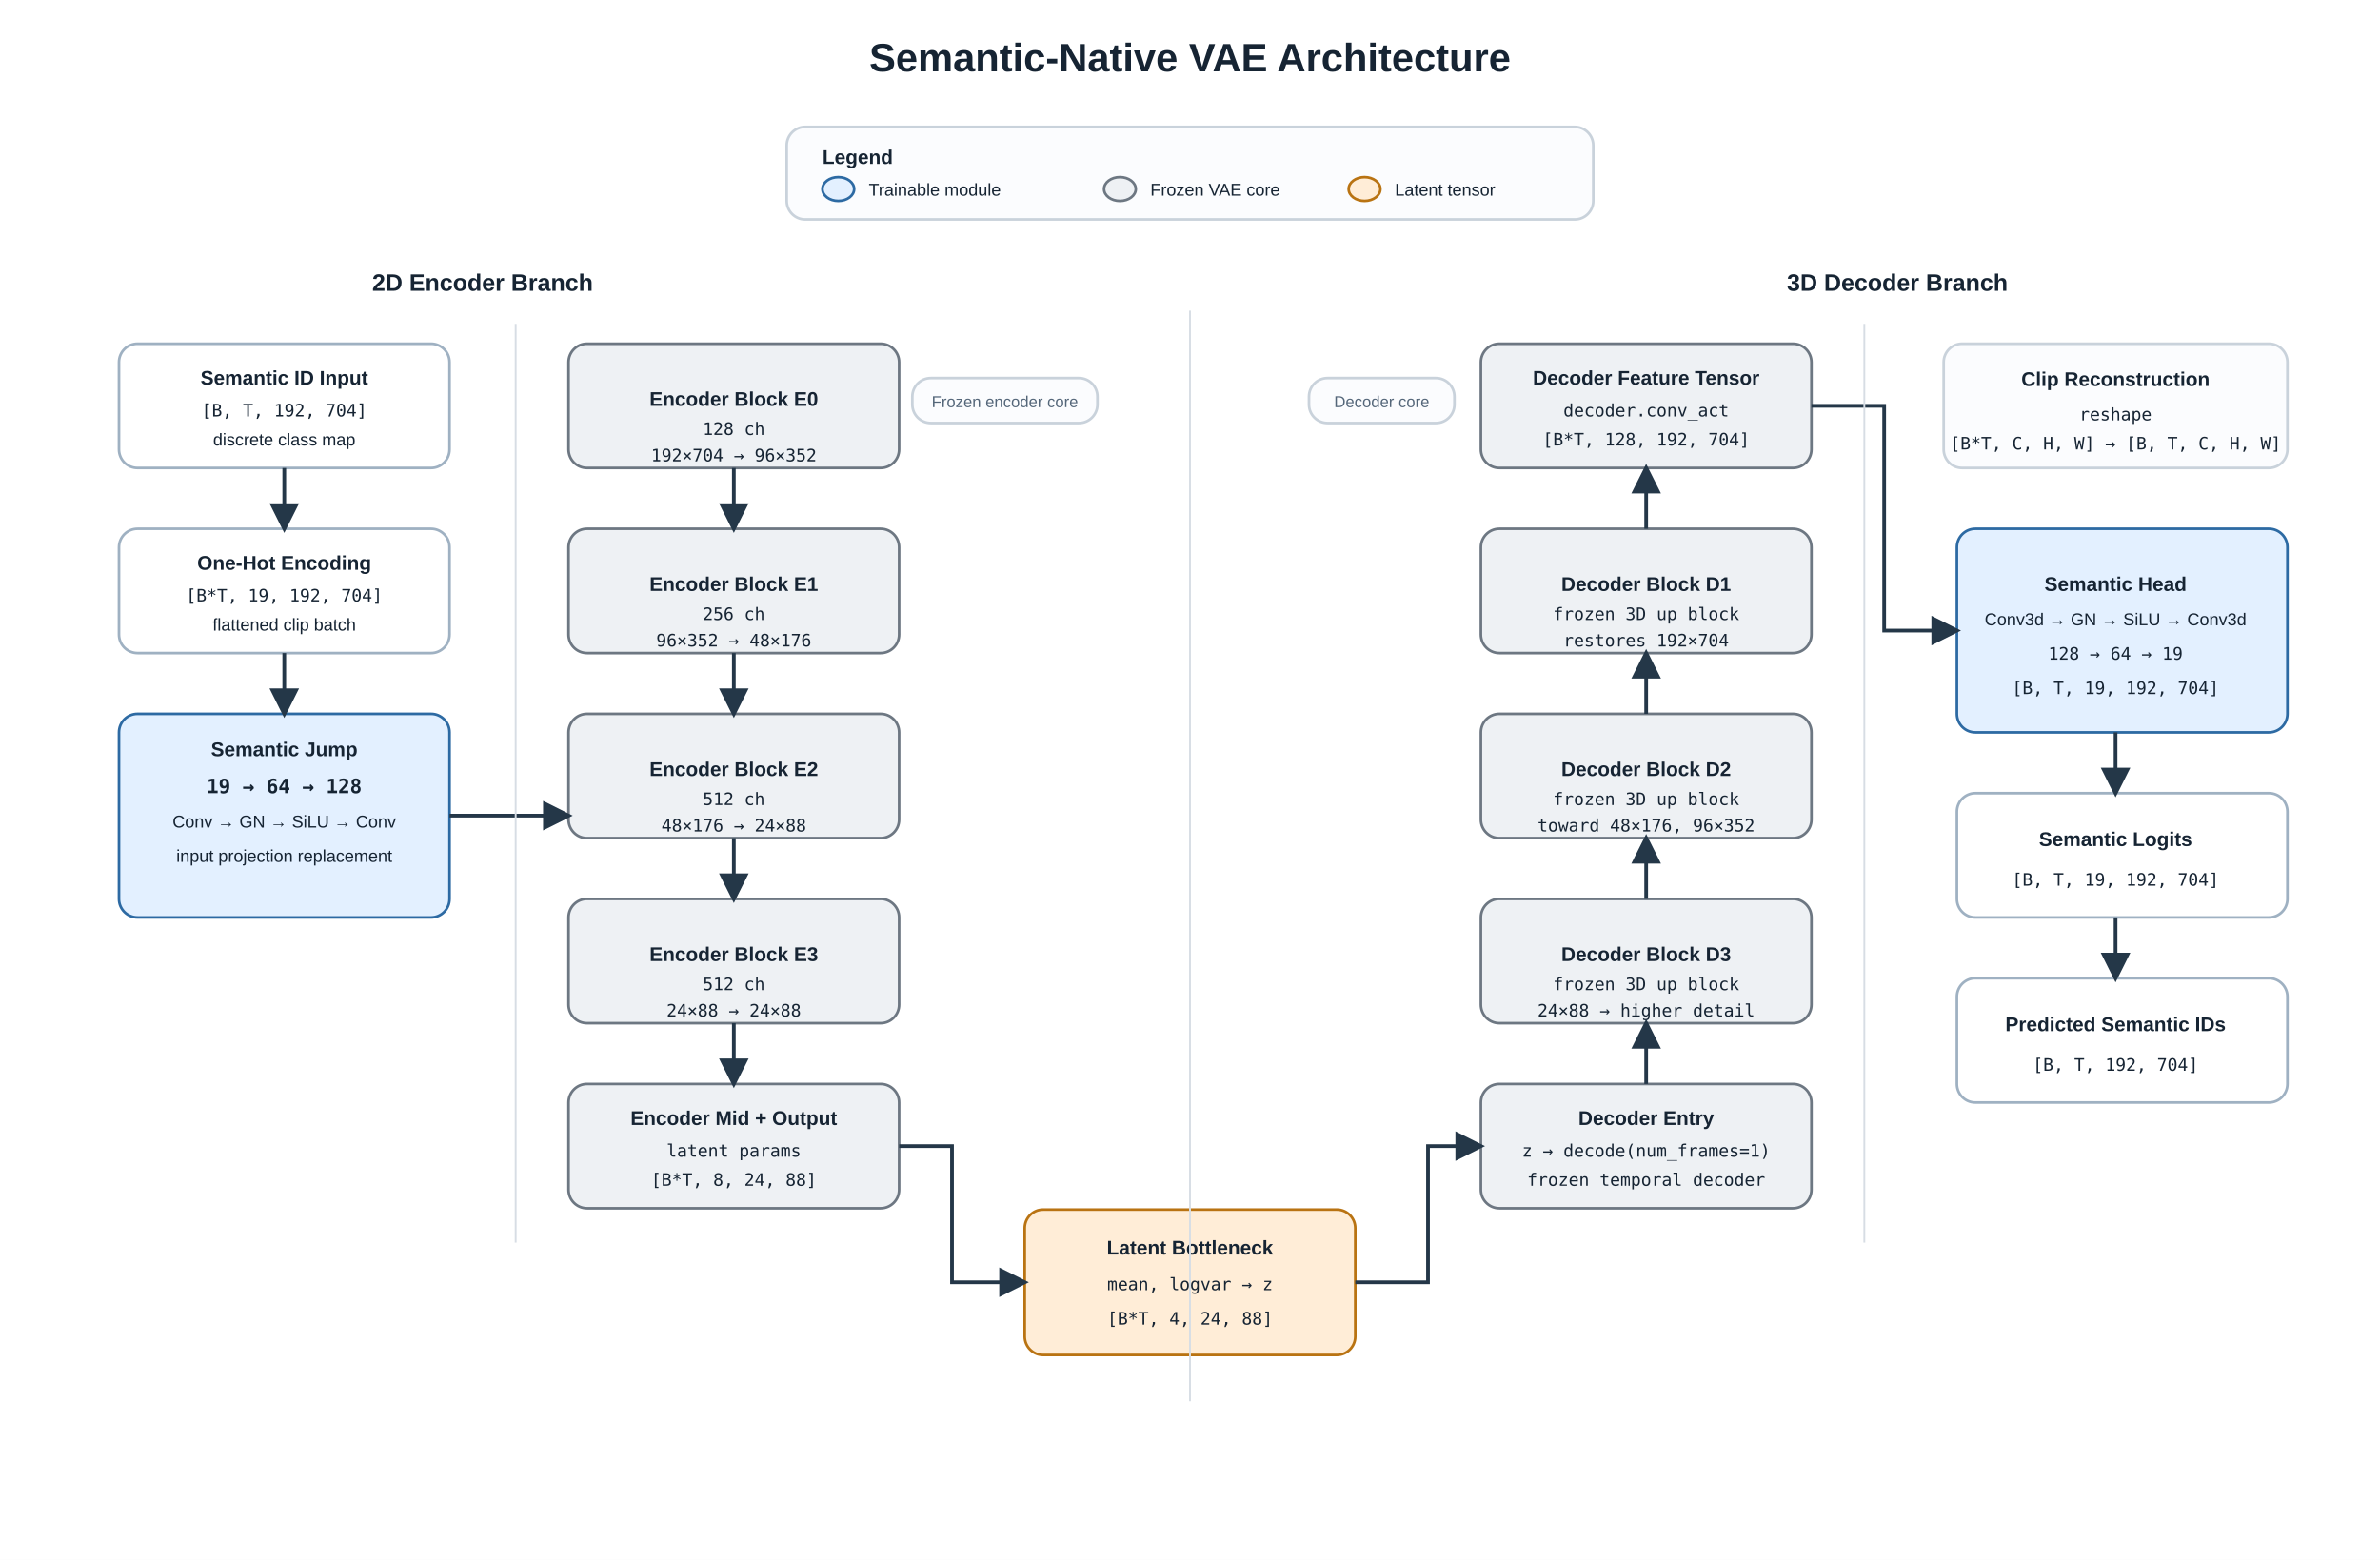
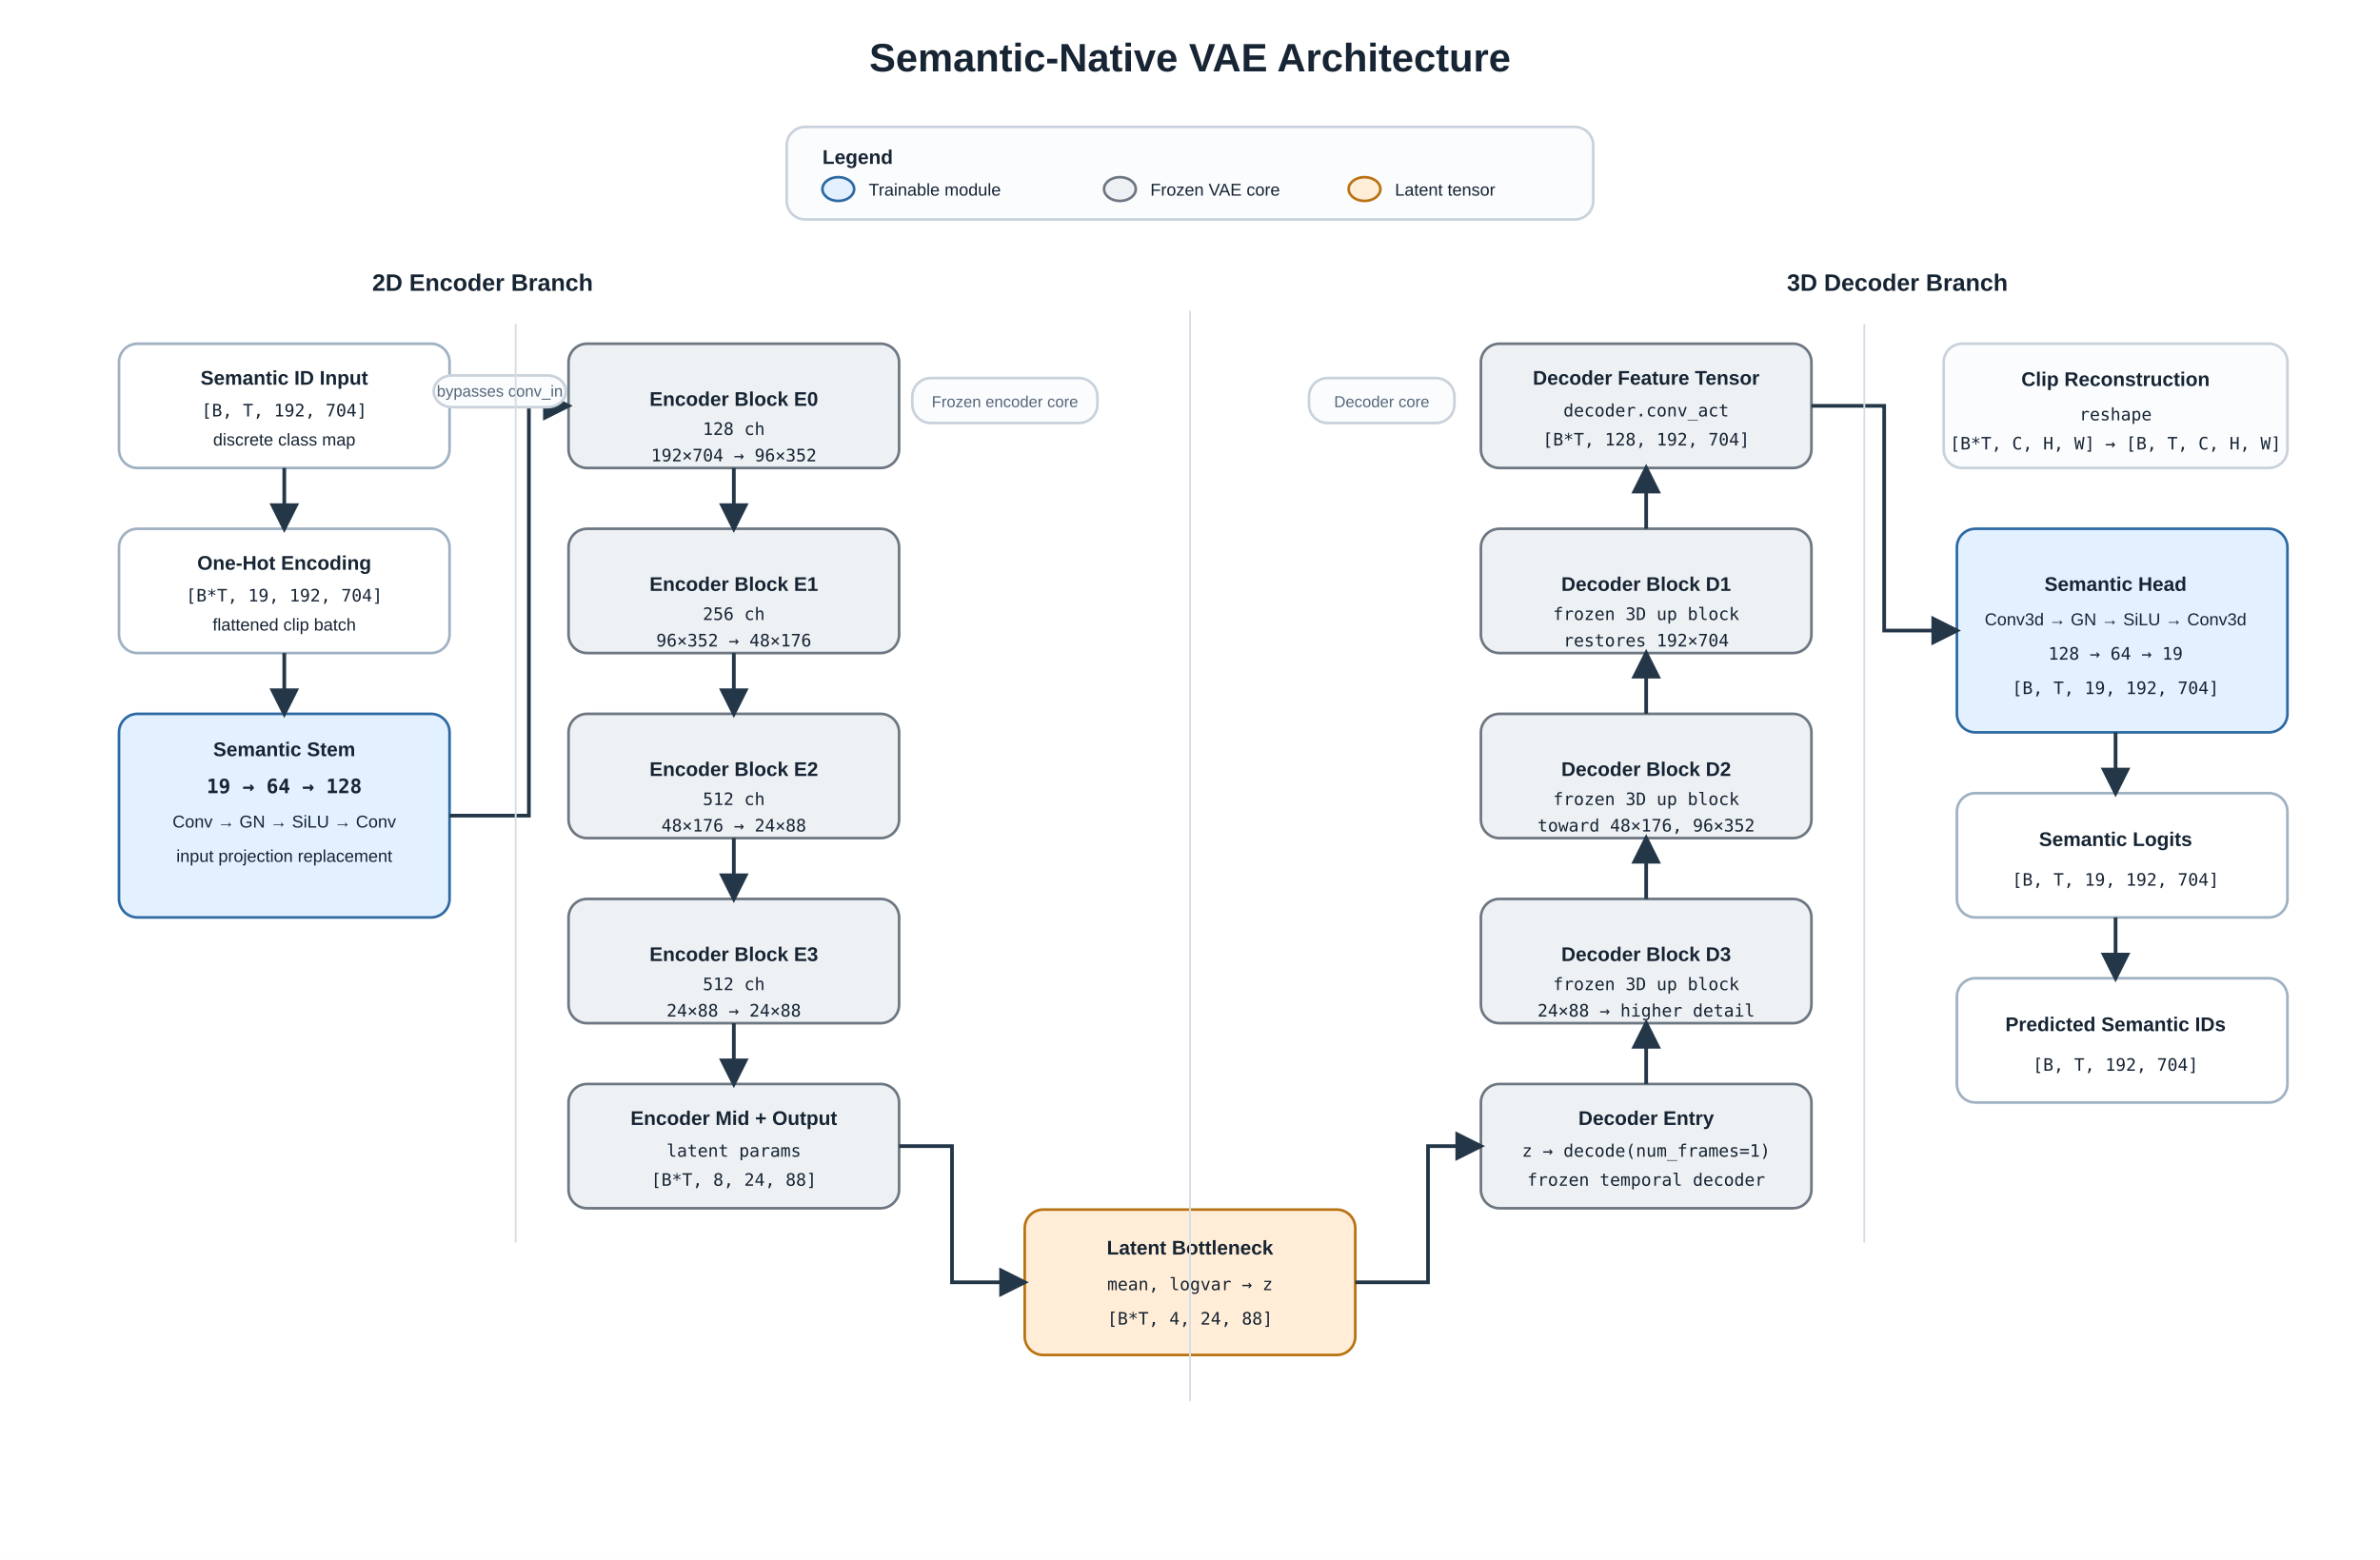
<svg xmlns="http://www.w3.org/2000/svg" width="1800" height="1180" viewBox="0 0 1800 1180" role="img" aria-labelledby="title desc">
  <defs>
    <style>
      text { font-family: Arial, Helvetica, sans-serif; fill: #162433; }
      .title { font-size: 30px; font-weight: 700; }
      .section { font-size: 18px; font-weight: 700; }
      .label { font-size: 15px; font-weight: 700; }
      .body { font-size: 13px; font-weight: 400; }
      .small { font-size: 12px; fill: #546679; font-weight: 400; }
      .box { fill: #ffffff; stroke-width: 2; rx: 14; ry: 14; }
      .trainable { fill: #e3f0ff; stroke: #2d6aa3; }
      .frozen { fill: #eef1f4; stroke: #6d7782; }
      .latent { fill: #ffedd7; stroke: #b97312; }
      .op { fill: #ffffff; stroke: #9fb1c2; }
      .legend { fill: #fbfcfe; stroke: #c9d2db; }
      .arrow { stroke: #243748; stroke-width: 2.8; fill: none; marker-end: url(#arrow); }
      .guide { stroke: #d7dde4; stroke-width: 1.4; }
    </style>
    <marker id="arrow" viewBox="0 0 10 10" refX="8.6" refY="5" markerWidth="8" markerHeight="8" orient="auto">
      <path d="M 0 0 L 10 5 L 0 10 z" fill="#243748" />
    </marker>
  </defs>
  <rect x="0" y="0" width="1800" height="1180" fill="#ffffff" />
  <text x="900" y="54" text-anchor="middle" class="title">Semantic-Native VAE Architecture</text>
  <rect x="595" y="96" width="610" height="70" class="box legend" />
  <text x="622" y="124" class="label">Legend</text>
  <rect x="622" y="134" width="24" height="18" class="box trainable" />
  <text x="657" y="148" class="body">Trainable module</text>
  <rect x="835" y="134" width="24" height="18" class="box frozen" />
  <text x="870" y="148" class="body">Frozen VAE core</text>
  <rect x="1020" y="134" width="24" height="18" class="box latent" />
  <text x="1055" y="148" class="body">Latent tensor</text>
  <text x="365" y="220" text-anchor="middle" class="section">2D Encoder Branch</text>
  <text x="1435" y="220" text-anchor="middle" class="section">3D Decoder Branch</text>
  <rect x="90" y="260" width="250" height="94" class="box op" />
  <text x="215" y="291" text-anchor="middle" class="label">Semantic ID Input</text>
  <text x="215" y="315" text-anchor="middle" class="body">
    <tspan font-family="monospace">[B, T, 192, 704]</tspan>
  </text>
  <text x="215" y="337" text-anchor="middle" class="body">discrete class map</text>
  <rect x="90" y="400" width="250" height="94" class="box op" />
  <text x="215" y="431" text-anchor="middle" class="label">One-Hot Encoding</text>
  <text x="215" y="455" text-anchor="middle" class="body">
    <tspan font-family="monospace">[B*T, 19, 192, 704]</tspan>
  </text>
  <text x="215" y="477" text-anchor="middle" class="body">flattened clip batch</text>
  <rect x="90" y="540" width="250" height="154" class="box trainable" />
-   <text x="215" y="572" text-anchor="middle" class="label">Semantic Jump</text>
+   <text x="215" y="572" text-anchor="middle" class="label">Semantic Stem</text>
  <text x="215" y="600" text-anchor="middle" class="label">
    <tspan font-family="monospace">19 → 64 → 128</tspan>
  </text>
  <text x="215" y="626" text-anchor="middle" class="body">Conv → GN → SiLU → Conv</text>
  <text x="215" y="652" text-anchor="middle" class="body">input projection replacement</text>
  <rect x="430" y="260" width="250" height="94" class="box frozen" />
  <text x="555" y="307" text-anchor="middle" class="label">Encoder Block E0</text>
  <text x="555" y="329" text-anchor="middle" class="body">
    <tspan font-family="monospace">128 ch</tspan>
  </text>
  <text x="555" y="349" text-anchor="middle" class="body">
    <tspan font-family="monospace">192×704 → 96×352</tspan>
  </text>
  <rect x="430" y="400" width="250" height="94" class="box frozen" />
  <text x="555" y="447" text-anchor="middle" class="label">Encoder Block E1</text>
  <text x="555" y="469" text-anchor="middle" class="body">
    <tspan font-family="monospace">256 ch</tspan>
  </text>
  <text x="555" y="489" text-anchor="middle" class="body">
    <tspan font-family="monospace">96×352 → 48×176</tspan>
  </text>
  <rect x="430" y="540" width="250" height="94" class="box frozen" />
  <text x="555" y="587" text-anchor="middle" class="label">Encoder Block E2</text>
  <text x="555" y="609" text-anchor="middle" class="body">
    <tspan font-family="monospace">512 ch</tspan>
  </text>
  <text x="555" y="629" text-anchor="middle" class="body">
    <tspan font-family="monospace">48×176 → 24×88</tspan>
  </text>
  <rect x="430" y="680" width="250" height="94" class="box frozen" />
  <text x="555" y="727" text-anchor="middle" class="label">Encoder Block E3</text>
  <text x="555" y="749" text-anchor="middle" class="body">
    <tspan font-family="monospace">512 ch</tspan>
  </text>
  <text x="555" y="769" text-anchor="middle" class="body">
    <tspan font-family="monospace">24×88 → 24×88</tspan>
  </text>
  <rect x="430" y="820" width="250" height="94" class="box frozen" />
  <text x="555" y="851" text-anchor="middle" class="label">Encoder Mid + Output</text>
  <text x="555" y="875" text-anchor="middle" class="body">
    <tspan font-family="monospace">latent params</tspan>
  </text>
  <text x="555" y="897" text-anchor="middle" class="body">
    <tspan font-family="monospace">[B*T, 8, 24, 88]</tspan>
  </text>
  <rect x="775" y="915" width="250" height="110" class="box latent" />
  <text x="900" y="949" text-anchor="middle" class="label">Latent Bottleneck</text>
  <text x="900" y="976" text-anchor="middle" class="body">
    <tspan font-family="monospace">mean, logvar → z</tspan>
  </text>
  <text x="900" y="1002" text-anchor="middle" class="body">
    <tspan font-family="monospace">[B*T, 4, 24, 88]</tspan>
  </text>
  <rect x="1120" y="820" width="250" height="94" class="box frozen" />
  <text x="1245" y="851" text-anchor="middle" class="label">Decoder Entry</text>
  <text x="1245" y="875" text-anchor="middle" class="body">
    <tspan font-family="monospace">z → decode(num_frames=1)</tspan>
  </text>
  <text x="1245" y="897" text-anchor="middle" class="body">
    <tspan font-family="monospace">frozen temporal decoder</tspan>
  </text>
  <rect x="1120" y="680" width="250" height="94" class="box frozen" />
  <text x="1245" y="727" text-anchor="middle" class="label">Decoder Block D3</text>
  <text x="1245" y="749" text-anchor="middle" class="body">
    <tspan font-family="monospace">frozen 3D up block</tspan>
  </text>
  <text x="1245" y="769" text-anchor="middle" class="body">
    <tspan font-family="monospace">24×88 → higher detail</tspan>
  </text>
  <rect x="1120" y="540" width="250" height="94" class="box frozen" />
  <text x="1245" y="587" text-anchor="middle" class="label">Decoder Block D2</text>
  <text x="1245" y="609" text-anchor="middle" class="body">
    <tspan font-family="monospace">frozen 3D up block</tspan>
  </text>
  <text x="1245" y="629" text-anchor="middle" class="body">
    <tspan font-family="monospace">toward 48×176, 96×352</tspan>
  </text>
  <rect x="1120" y="400" width="250" height="94" class="box frozen" />
  <text x="1245" y="447" text-anchor="middle" class="label">Decoder Block D1</text>
  <text x="1245" y="469" text-anchor="middle" class="body">
    <tspan font-family="monospace">frozen 3D up block</tspan>
  </text>
  <text x="1245" y="489" text-anchor="middle" class="body">
    <tspan font-family="monospace">restores 192×704</tspan>
  </text>
  <rect x="1120" y="260" width="250" height="94" class="box frozen" />
  <text x="1245" y="291" text-anchor="middle" class="label">Decoder Feature Tensor</text>
  <text x="1245" y="315" text-anchor="middle" class="body">
    <tspan font-family="monospace">decoder.conv_act</tspan>
  </text>
  <text x="1245" y="337" text-anchor="middle" class="body">
    <tspan font-family="monospace">[B*T, 128, 192, 704]</tspan>
  </text>
  <rect x="1480" y="400" width="250" height="154" class="box trainable" />
  <text x="1600" y="447" text-anchor="middle" class="label">Semantic Head</text>
  <text x="1600" y="473" text-anchor="middle" class="body">Conv3d → GN → SiLU → Conv3d</text>
  <text x="1600" y="499" text-anchor="middle" class="body">
    <tspan font-family="monospace">128 → 64 → 19</tspan>
  </text>
  <text x="1600" y="525" text-anchor="middle" class="body">
    <tspan font-family="monospace">[B, T, 19, 192, 704]</tspan>
  </text>
  <rect x="1480" y="600" width="250" height="94" class="box op" />
  <text x="1600" y="640" text-anchor="middle" class="label">Semantic Logits</text>
  <text x="1600" y="670" text-anchor="middle" class="body">
    <tspan font-family="monospace">[B, T, 19, 192, 704]</tspan>
  </text>
  <rect x="1480" y="740" width="250" height="94" class="box op" />
  <text x="1600" y="780" text-anchor="middle" class="label">Predicted Semantic IDs</text>
  <text x="1600" y="810" text-anchor="middle" class="body">
    <tspan font-family="monospace">[B, T, 192, 704]</tspan>
  </text>
  <path d="M 215 354 L 215 400" class="arrow" />
  <path d="M 215 494 L 215 540" class="arrow" />
-   <path d="M 340 617 L 430 617" class="arrow" />
+   <path d="M 340 617 L 400 617 L 400 307 L 430 307" class="arrow" />
  <path d="M 555 354 L 555 400" class="arrow" />
  <path d="M 555 494 L 555 540" class="arrow" />
  <path d="M 555 634 L 555 680" class="arrow" />
  <path d="M 555 774 L 555 820" class="arrow" />
  <path d="M 680 867 L 720 867 L 720 970 L 775 970" class="arrow" />
  <path d="M 1025 970 L 1080 970 L 1080 867 L 1120 867" class="arrow" />
  <path d="M 1245 820 L 1245 774" class="arrow" />
  <path d="M 1245 680 L 1245 634" class="arrow" />
  <path d="M 1245 540 L 1245 494" class="arrow" />
  <path d="M 1245 400 L 1245 354" class="arrow" />
  <path d="M 1370 307 L 1425 307 L 1425 477 L 1480 477" class="arrow" />
  <path d="M 1600 554 L 1600 600" class="arrow" />
  <path d="M 1600 694 L 1600 740" class="arrow" />
  <rect x="1470" y="260" width="260" height="94" class="box legend" />
  <text x="1600" y="292" text-anchor="middle" class="label">Clip Reconstruction</text>
  <text x="1600" y="318" text-anchor="middle" class="body">
    <tspan font-family="monospace">reshape</tspan>
  </text>
  <text x="1600" y="340" text-anchor="middle" class="body">
    <tspan font-family="monospace">[B*T, C, H, W] → [B, T, C, H, W]</tspan>
  </text>
+   <rect x="328" y="284" width="100" height="24" rx="4" ry="4" class="box legend" />
+   <text x="378" y="300" text-anchor="middle" class="small">bypasses conv_in</text>
  <rect x="690" y="286" width="140" height="34" class="box legend" />
  <text x="760" y="308" text-anchor="middle" class="small">Frozen encoder core</text>
  <rect x="990" y="286" width="110" height="34" class="box legend" />
  <text x="1045" y="308" text-anchor="middle" class="small">Decoder core</text>
  <line x1="900" y1="235" x2="900" y2="1060" class="guide" />
  <line x1="390" y1="245" x2="390" y2="940" class="guide" />
  <line x1="1410" y1="245" x2="1410" y2="940" class="guide" />
</svg>
